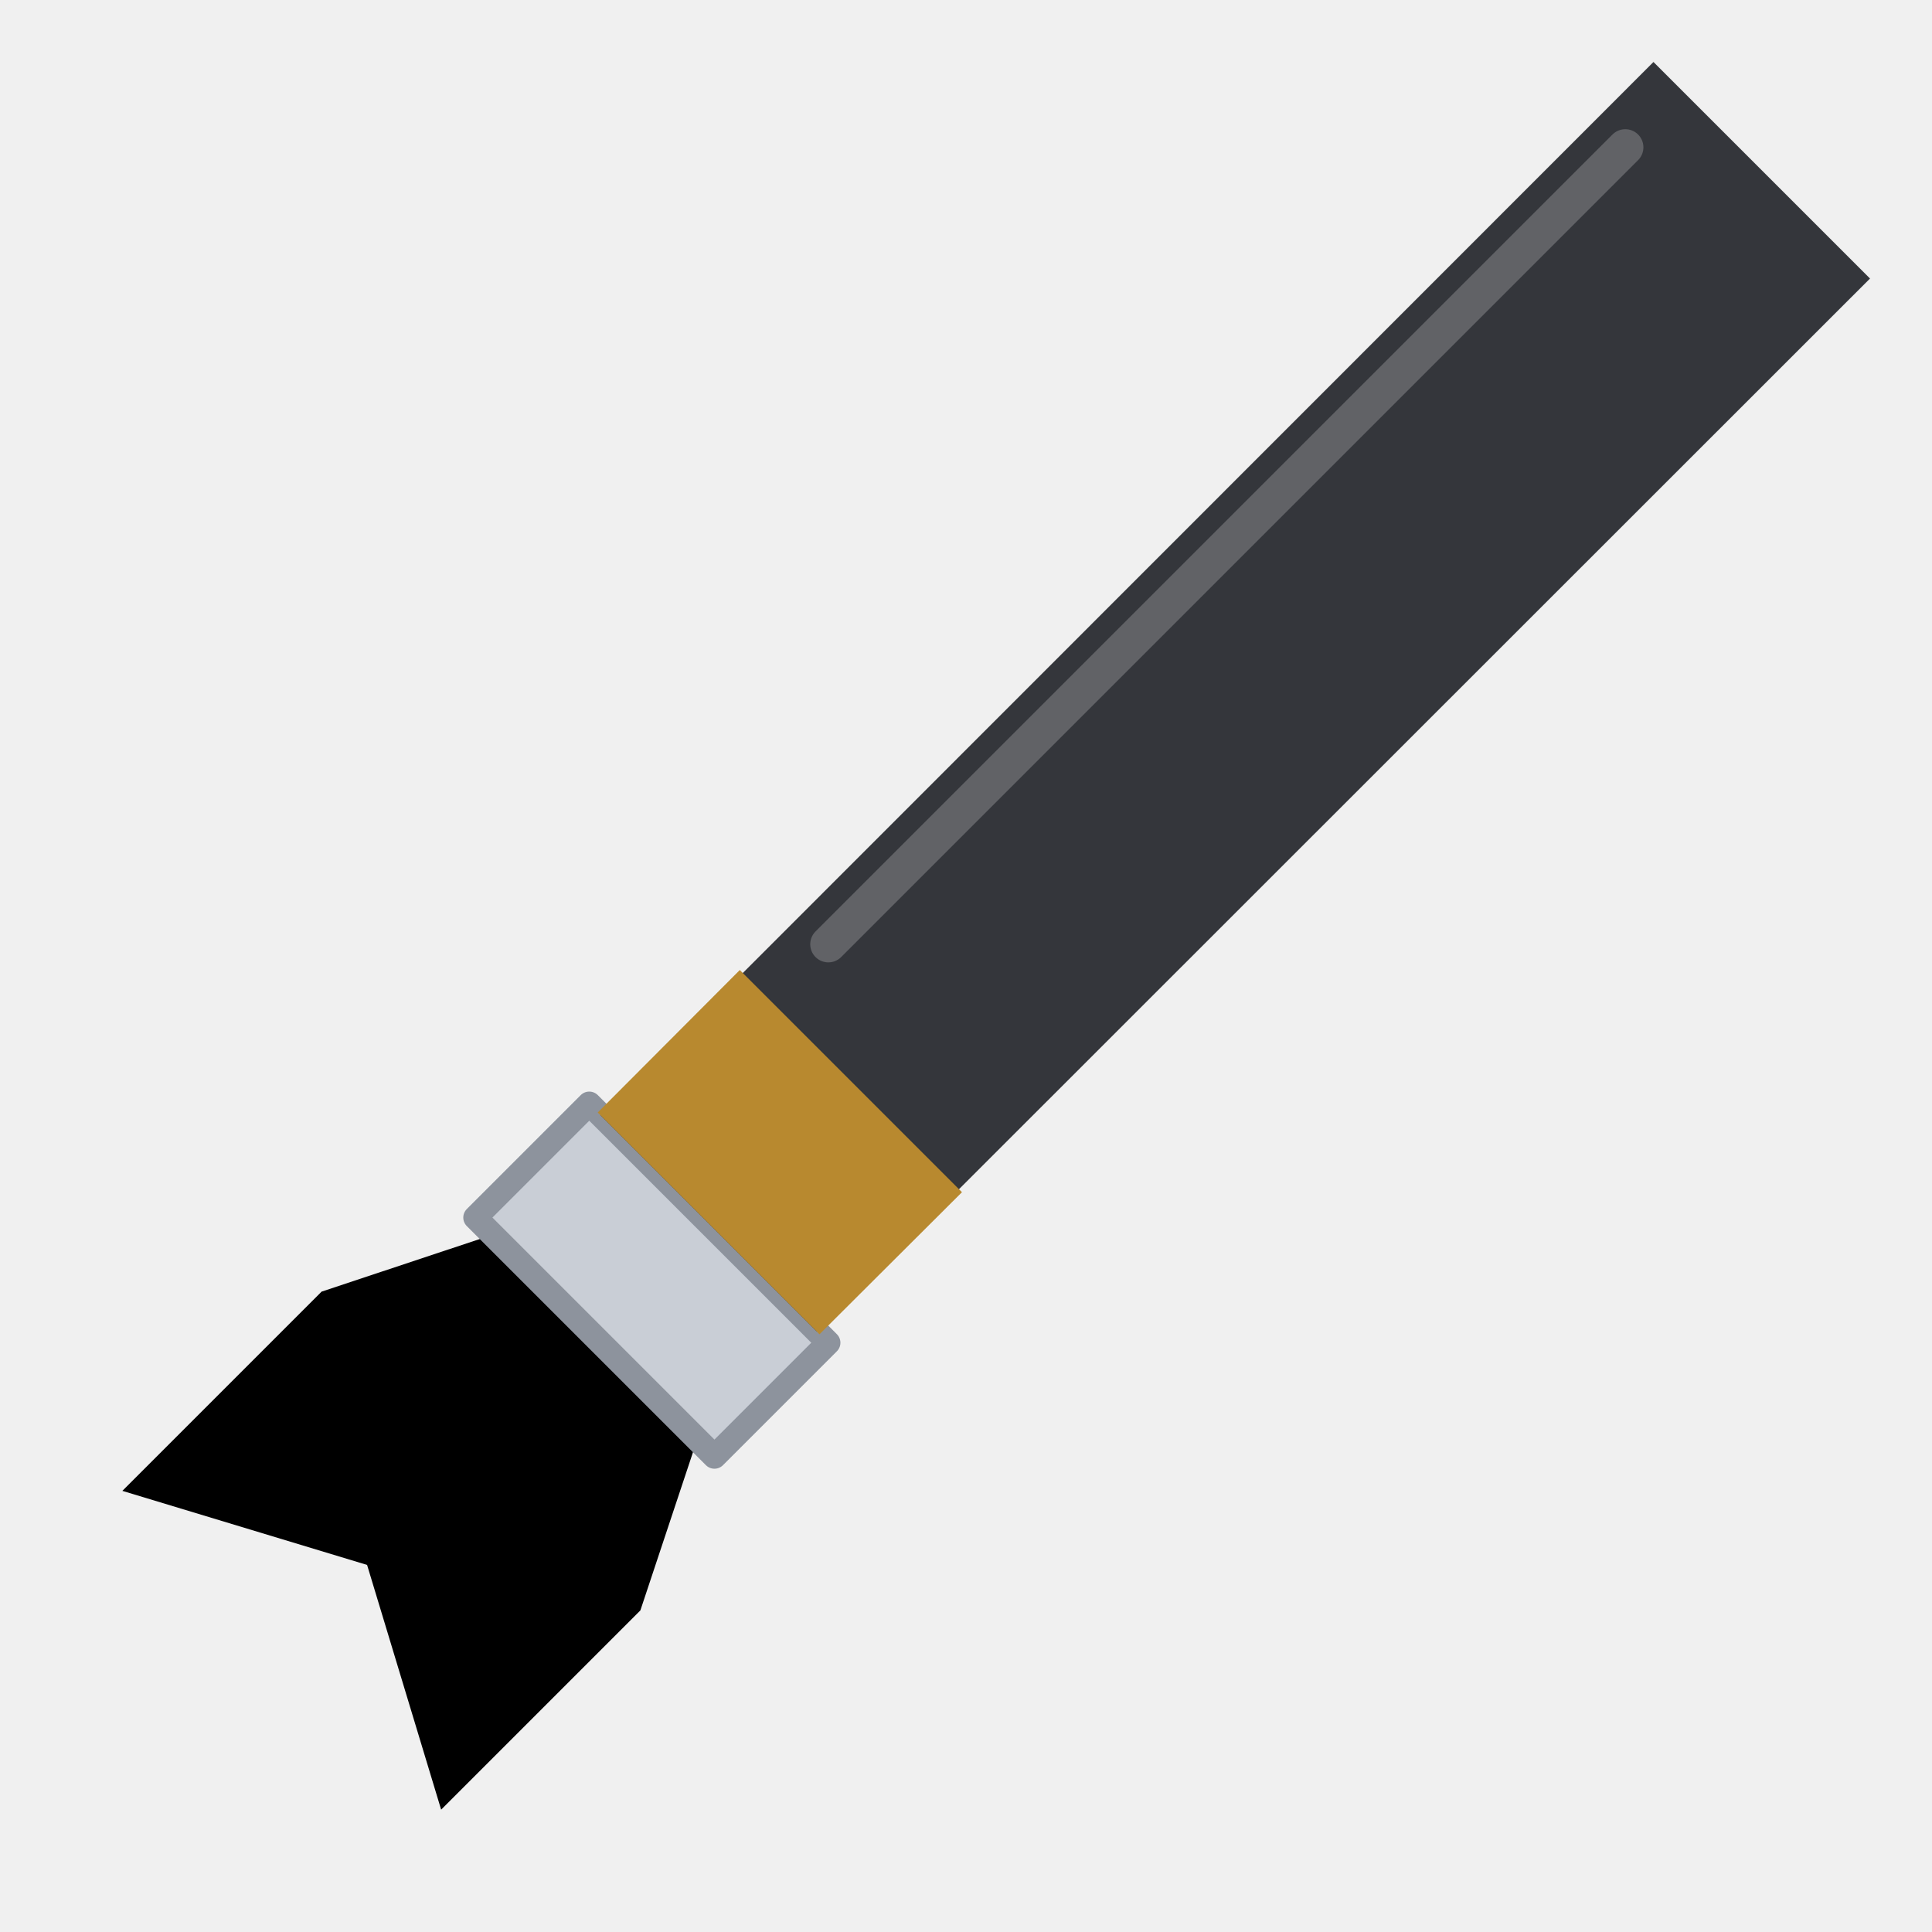
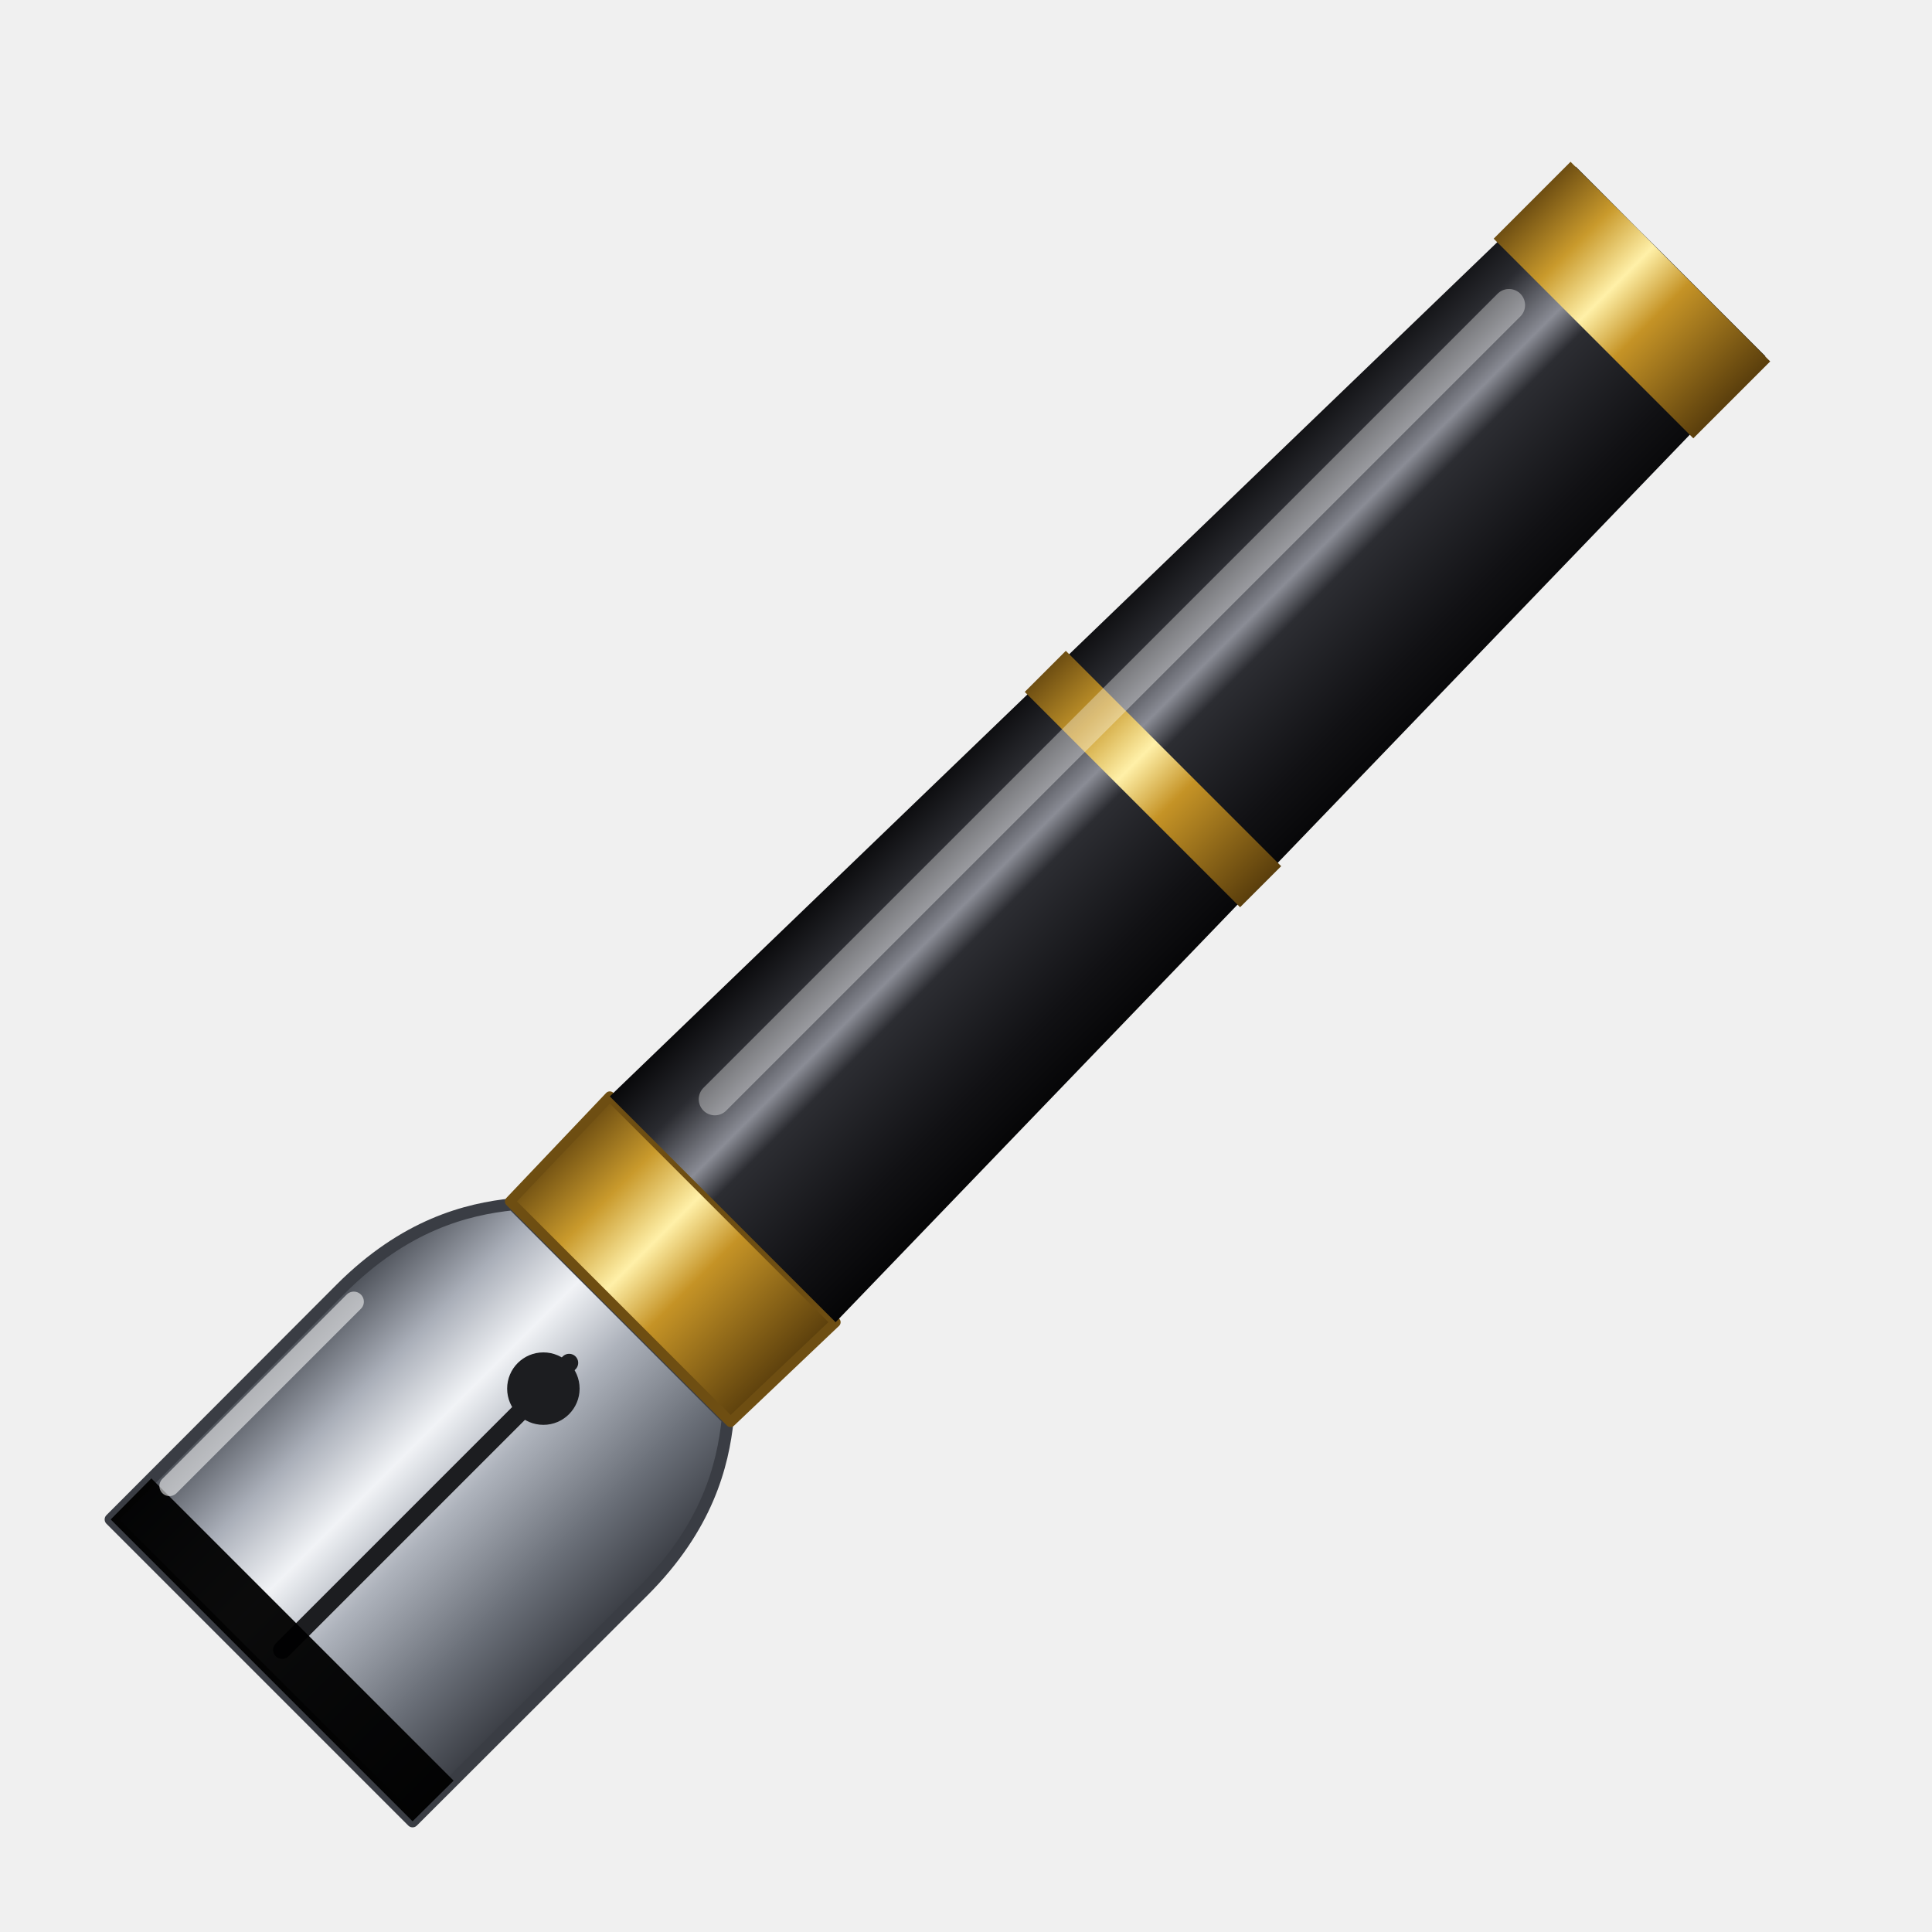
<svg xmlns="http://www.w3.org/2000/svg" viewBox="0 0 48 48" width="48" height="48">
-   <polygon points="3.04,37.04 7.99,32.09 12.23,30.68 17.32,35.77 15.91,40.01 10.96,44.96 9.12,38.88" fill="currentColor" />
-   <polygon points="11.81,30.25 14.64,27.42 20.58,33.36 17.75,36.19" fill="#c9ced6" stroke="#8d939d" stroke-width="0.6" stroke-linejoin="round" />
-   <polygon points="14.92,27.71 41.08,1.54 46.46,6.92 20.29,33.08" fill="#34363b" />
-   <polygon points="14.85,27.64 18.38,24.1 23.9,29.62 20.36,33.15" fill="#b8892f" />
-   <line x1="20.58" y1="23.46" x2="40.38" y2="3.66" stroke="#ffffff" stroke-width="0.9" stroke-linecap="round" opacity="0.22" />
+   <defs>
+     <linearGradient id="g1" gradientUnits="userSpaceOnUse" x1="7.2" y1="33.29" x2="14.71" y2="40.8">
+       <stop offset="0" stop-color="#4a4e56" />
+       <stop offset="0.2" stop-color="#a9aeb8" />
+       <stop offset="0.38" stop-color="#f1f3f6" />
+       <stop offset="0.55" stop-color="#aeb3bc" />
+       <stop offset="0.8" stop-color="#6a6f78" />
+       <stop offset="1" stop-color="#3a3d44" />
+     </linearGradient>
+     <linearGradient id="g2" gradientUnits="userSpaceOnUse" x1="13.88" y1="28.52" x2="19.48" y2="34.12">
+       <stop offset="0" stop-color="#6e4e12" />
+       <stop offset="0.22" stop-color="#c99a2c" />
+       <stop offset="0.42" stop-color="#fff0a8" />
+       <stop offset="0.6" stop-color="#c59326" />
+       <stop offset="1" stop-color="#5a3e0c" />
+     </linearGradient>
+     <linearGradient id="g3" gradientUnits="userSpaceOnUse" x1="26.61" y1="15.79" x2="32.21" y2="21.39">
+       <stop offset="0" stop-color="#08080a" />
+       <stop offset="0.18" stop-color="#2a2b30" />
+       <stop offset="0.36" stop-color="#8a8c95" />
+       <stop offset="0.46" stop-color="#2c2d32" />
+       <stop offset="0.8" stop-color="#111114" />
+       <stop offset="1" stop-color="#050506" />
+     </linearGradient>
+     <linearGradient id="g4" gradientUnits="userSpaceOnUse" x1="25.97" y1="16.68" x2="31.32" y2="22.03">
+       <stop offset="0" stop-color="#6e4e12" />
+       <stop offset="0.22" stop-color="#c99a2c" />
+       <stop offset="0.42" stop-color="#fff0a8" />
+       <stop offset="0.6" stop-color="#c59326" />
+       <stop offset="1" stop-color="#5a3e0c" />
+     </linearGradient>
+     <linearGradient id="g5" gradientUnits="userSpaceOnUse" x1="38.07" y1="4.97" x2="43.03" y2="9.93">
+       <stop offset="0" stop-color="#6e4e12" />
+       <stop offset="0.22" stop-color="#c99a2c" />
+       <stop offset="0.42" stop-color="#fff0a8" />
+       <stop offset="0.6" stop-color="#c59326" />
+       <stop offset="1" stop-color="#5a3e0c" />
+     </linearGradient>
+   </defs>
+   <path d="M 2.75,37.75 L 8.47,32.02 C 10.06,30.43 11.59,30.04 12.74,29.92 L 18.08,35.26 C 17.96,36.41 17.57,37.94 15.98,39.53 L 10.25,45.25 Z" fill="url(#g1)" stroke="#3a3d44" stroke-width="0.3" stroke-linejoin="round" />
+   <line x1="7.01" y1="40.99" x2="14.14" y2="33.86" stroke="#1c1d20" stroke-width="0.45" stroke-linecap="round" />
+   <circle cx="13.5" cy="34.5" r="0.9" fill="#1c1d20" />
+   <polygon points="2.75,37.75 3.76,36.73 11.27,44.24 10.25,45.25" fill="currentColor" opacity="0.95" />
+   <line x1="4.21" y1="36.92" x2="8.79" y2="32.34" stroke="#ffffff" stroke-width="0.5" stroke-linecap="round" opacity="0.55" />
+   <polygon points="12.67,29.85 15.15,27.24 20.76,32.85 18.15,35.33" fill="url(#g2)" stroke="#6e4e12" stroke-width="0.25" stroke-linejoin="round" />
+   <polygon points="15.15,27.24 39.15,4.14 43.86,8.85 20.76,32.85" fill="url(#g3)" />
+   <polygon points="25.46,17.19 26.48,16.17 31.83,21.52 30.81,22.54" fill="url(#g4)" />
+   <polygon points="37.11,5.93 39.02,4.02 43.98,8.98 42.07,10.89" fill="url(#g5)" />
+   <line x1="17.76" y1="27.31" x2="37.49" y2="7.58" stroke="#ffffff" stroke-width="0.8" stroke-linecap="round" opacity="0.35" />
</svg>
